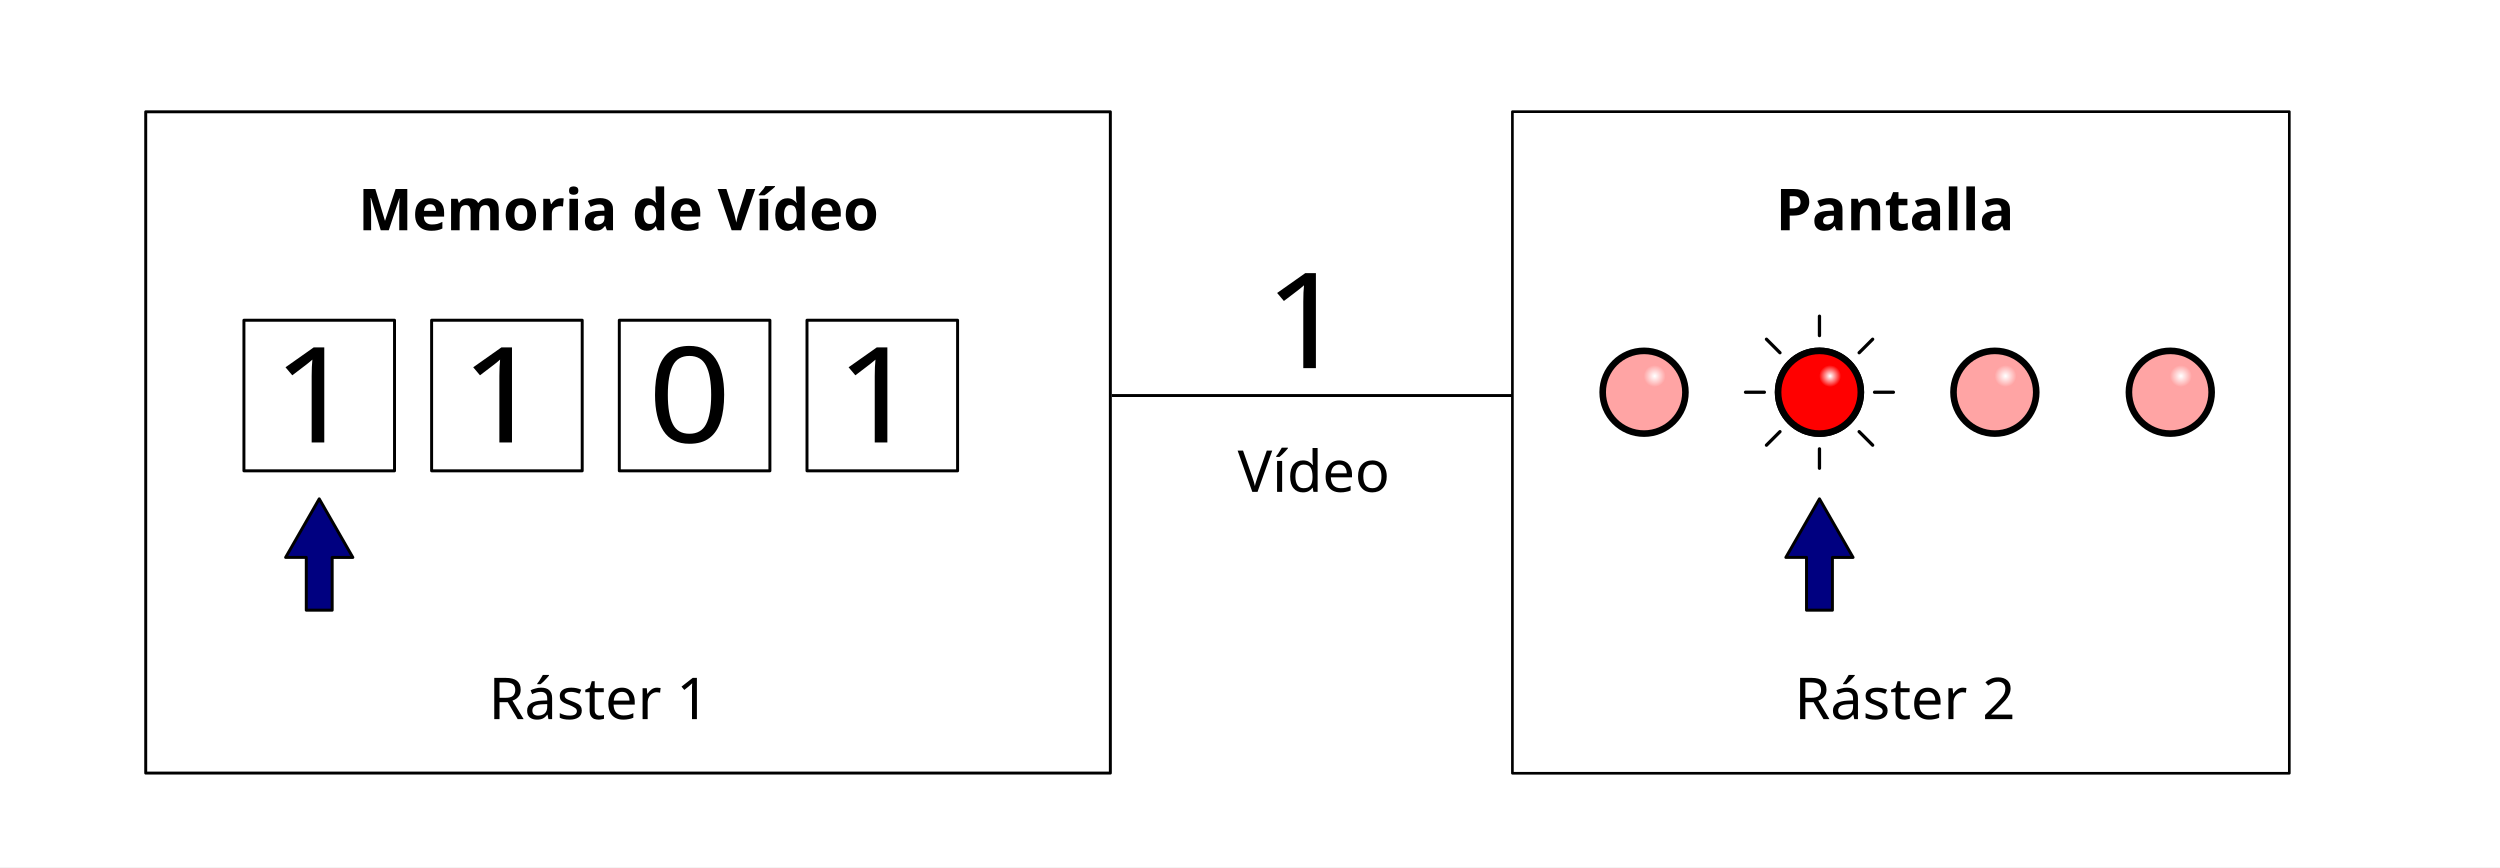
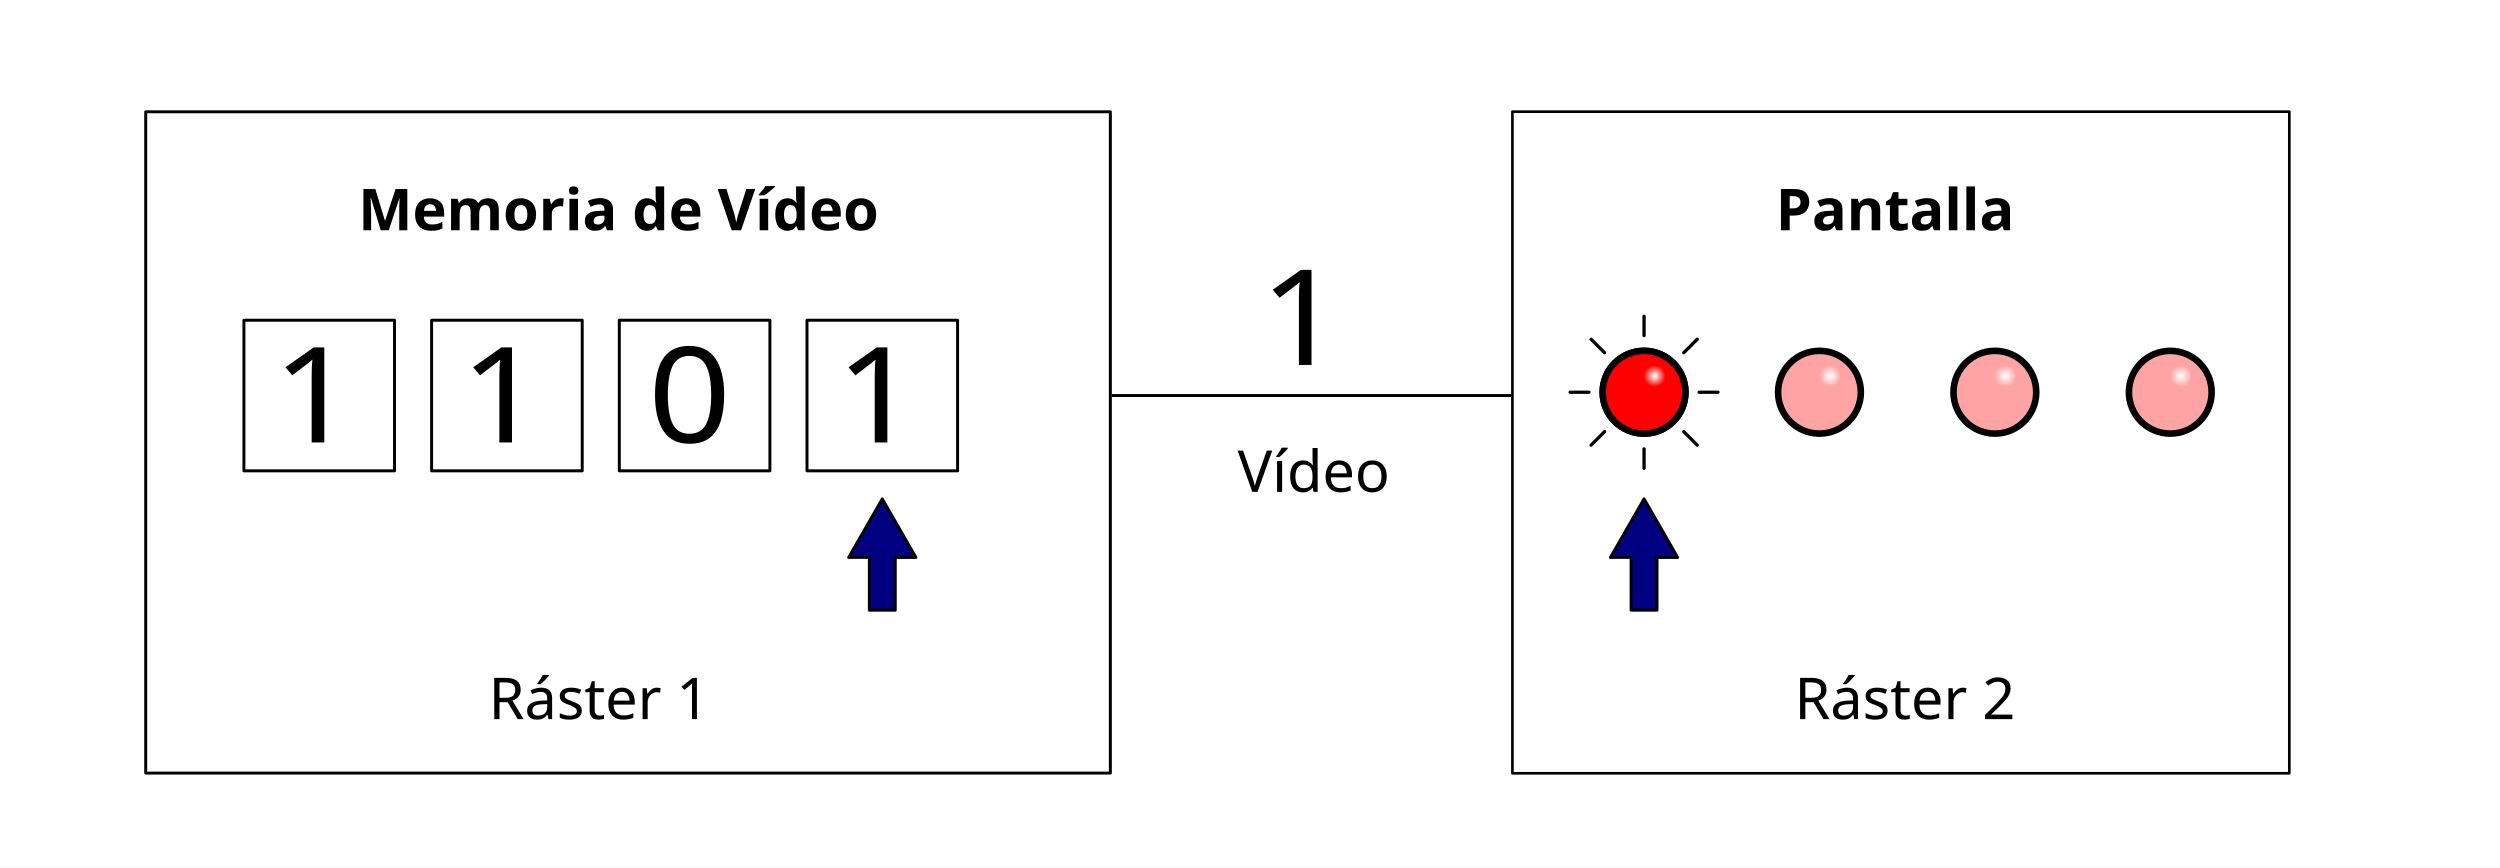
<svg xmlns="http://www.w3.org/2000/svg" xmlns:xlink="http://www.w3.org/1999/xlink" width="223.533mm" height="77.547mm" viewBox="0 0 223.533 77.547" version="1.1" id="svg1">
  <defs id="defs1">
    <radialGradient xlink:href="#linearGradient11" id="radialGradient77" gradientUnits="userSpaceOnUse" gradientTransform="matrix(0.1345454,0,0,0.1339553,106.2165,113.934)" cx="78.198" cy="127.341" fx="78.198" fy="127.341" r="13.945" />
    <linearGradient id="linearGradient11">
      <stop style="stop-color:#ffffff;stop-opacity:1;" offset="0.017" id="stop11" />
      <stop style="stop-color:#ff0000;stop-opacity:1;" offset="0.933" id="stop12" />
    </linearGradient>
    <radialGradient xlink:href="#linearGradient11" id="radialGradient81" gradientUnits="userSpaceOnUse" gradientTransform="matrix(0.1345454,0,0,0.1339553,106.2165,113.934)" cx="78.198" cy="127.341" fx="78.198" fy="127.341" r="13.945" />
    <radialGradient xlink:href="#linearGradient11" id="radialGradient85" gradientUnits="userSpaceOnUse" gradientTransform="matrix(0.1345454,0,0,0.1339553,106.2165,113.934)" cx="78.198" cy="127.341" fx="78.198" fy="127.341" r="13.945" />
    <radialGradient xlink:href="#linearGradient11" id="radialGradient6" gradientUnits="userSpaceOnUse" gradientTransform="matrix(0.1345454,0,0,0.1339553,106.2165,113.934)" cx="78.198" cy="127.341" fx="78.198" fy="127.341" r="13.945" />
    <radialGradient xlink:href="#linearGradient11" id="radialGradient69" gradientUnits="userSpaceOnUse" gradientTransform="matrix(0.1345454,0,0,0.1339553,106.2165,113.934)" cx="78.198" cy="127.341" fx="78.198" fy="127.341" r="13.945" />
    <radialGradient xlink:href="#linearGradient11" id="radialGradient69-0" gradientUnits="userSpaceOnUse" gradientTransform="matrix(0.1345454,0,0,0.1339553,106.2165,113.934)" cx="78.198" cy="127.341" fx="78.198" fy="127.341" r="13.945" />
    <radialGradient xlink:href="#linearGradient11" id="radialGradient69-0-9" gradientUnits="userSpaceOnUse" gradientTransform="matrix(0.1345454,0,0,0.1339553,106.2165,113.934)" cx="78.198" cy="127.341" fx="78.198" fy="127.341" r="13.945" />
  </defs>
  <g id="layer1" style="display:inline" transform="translate(7.175136,-16.83397)">
    <rect style="display:inline;fill:#ffffff;stroke:none;stroke-width:0.265;stroke-linejoin:round;stroke-dasharray:none" id="rect16" width="223.533" height="77.547" x="-7.175" y="16.834" />
    <rect style="display:inline;fill:none;stroke:#000000;stroke-width:0.265;stroke-linejoin:round;stroke-dasharray:none" id="rect1" width="13.465" height="13.465" x="14.635" y="45.467" />
    <text xml:space="preserve" style="font-weight:bold;font-size:12.457px;font-family:Ubuntu;-inkscape-font-specification:'Ubuntu Bold';text-align:start;writing-mode:lr-tb;direction:ltr;text-anchor:start;fill:#000000;stroke:none;stroke-width:0.265;stroke-linejoin:round;stroke-dasharray:none" x="16.431" y="59.013" id="text1" transform="scale(1.046426,0.9556342)">
      <tspan id="tspan1" style="font-style:normal;font-variant:normal;font-weight:normal;font-stretch:normal;font-family:Ubuntu;-inkscape-font-specification:Ubuntu;fill:#000000;stroke:none;stroke-width:0.265" x="16.431" y="59.013">1</tspan>
    </text>
    <rect style="fill:none;stroke:#000000;stroke-width:0.265;stroke-linejoin:round;stroke-dasharray:none" id="rect2" width="13.465" height="13.465" x="31.417" y="45.467" />
    <text xml:space="preserve" style="font-weight:bold;font-size:12.457px;font-family:Ubuntu;-inkscape-font-specification:'Ubuntu Bold';text-align:start;writing-mode:lr-tb;direction:ltr;text-anchor:start;fill:#000000;stroke:none;stroke-width:0.265;stroke-linejoin:round;stroke-dasharray:none" x="32.468" y="59.013" id="text2" transform="scale(1.046426,0.9556342)">
      <tspan id="tspan2" style="font-style:normal;font-variant:normal;font-weight:normal;font-stretch:normal;font-family:Ubuntu;-inkscape-font-specification:Ubuntu;fill:#000000;stroke:none;stroke-width:0.265" x="32.468" y="59.013">1</tspan>
    </text>
    <rect style="fill:none;stroke:#000000;stroke-width:0.265;stroke-linejoin:round;stroke-dasharray:none" id="rect3" width="13.465" height="13.465" x="48.199" y="45.467" />
    <text xml:space="preserve" style="font-weight:bold;font-size:12.457px;font-family:Ubuntu;-inkscape-font-specification:'Ubuntu Bold';text-align:start;writing-mode:lr-tb;direction:ltr;text-anchor:start;fill:#000000;stroke:none;stroke-width:0.265;stroke-linejoin:round;stroke-dasharray:none" x="48.505" y="59.013" id="text3" transform="scale(1.046426,0.9556342)">
      <tspan id="tspan3" style="font-style:normal;font-variant:normal;font-weight:normal;font-stretch:normal;font-family:Ubuntu;-inkscape-font-specification:Ubuntu;fill:#000000;stroke:none;stroke-width:0.265" x="48.505" y="59.013">0</tspan>
    </text>
    <rect style="fill:none;stroke:#000000;stroke-width:0.265;stroke-linejoin:round;stroke-dasharray:none" id="rect4" width="13.465" height="13.465" x="64.981" y="45.467" />
    <text xml:space="preserve" style="font-weight:bold;font-size:12.457px;font-family:Ubuntu;-inkscape-font-specification:'Ubuntu Bold';text-align:start;writing-mode:lr-tb;direction:ltr;text-anchor:start;fill:#000000;stroke:none;stroke-width:0.265;stroke-linejoin:round;stroke-dasharray:none" x="64.543" y="59.013" id="text4" transform="scale(1.046426,0.9556342)">
      <tspan id="tspan4" style="font-style:normal;font-variant:normal;font-weight:normal;font-stretch:normal;font-family:Ubuntu;-inkscape-font-specification:Ubuntu;fill:#000000;stroke:none;stroke-width:0.265" x="64.543" y="59.013">1</tspan>
    </text>
    <text xml:space="preserve" style="font-style:normal;font-variant:normal;font-weight:normal;font-stretch:normal;font-size:5.149px;font-family:Ubuntu;-inkscape-font-specification:Ubuntu;text-align:start;writing-mode:lr-tb;direction:ltr;text-anchor:start;fill:#000000;stroke:none;stroke-width:0.265;stroke-linejoin:round;stroke-dasharray:none" x="36.519" y="81.135" id="text5">
      <tspan id="tspan5" style="fill:#000000;stroke:none;stroke-width:0.265" x="36.519" y="81.135">Ráster 1</tspan>
    </text>
    <g id="g74" transform="matrix(0.5576262,0,0,0.5576262,102.8294,-52.46165)" style="display:inline">
      <g id="g73" transform="translate(-20.55952,53.57539)" style="opacity:0.357;stroke:none">
        <circle style="fill:#ff0000;stroke:none;stroke-width:1.058;stroke-dasharray:none" id="circle73" cx="115.03" cy="133.586" r="6.635" />
        <ellipse style="fill:url(#radialGradient77);stroke:none;stroke-width:1.058;stroke-dasharray:none;stroke-opacity:1" id="ellipse73" cx="116.738" cy="130.992" rx="1.805" ry="1.797" />
      </g>
      <circle style="fill:none;stroke:#000000;stroke-width:1.058;stroke-dasharray:none" id="circle74" cx="94.471" cy="187.161" r="6.635" />
    </g>
    <g id="g78" transform="matrix(0.5576262,0,0,0.5576262,118.5132,-52.46164)" style="display:inline">
      <g id="g77" transform="translate(-20.55952,53.57539)" style="opacity:0.357;stroke:none">
        <circle style="fill:#ff0000;stroke:none;stroke-width:1.058;stroke-dasharray:none" id="circle77" cx="115.03" cy="133.586" r="6.635" />
        <ellipse style="fill:url(#radialGradient81);stroke:none;stroke-width:1.058;stroke-dasharray:none;stroke-opacity:1" id="ellipse77" cx="116.738" cy="130.992" rx="1.805" ry="1.797" />
      </g>
      <circle style="fill:none;stroke:#000000;stroke-width:1.058;stroke-dasharray:none" id="circle78" cx="94.471" cy="187.161" r="6.635" />
    </g>
    <g id="g82" transform="matrix(0.5576262,0,0,0.5576262,134.1971,-52.46164)" style="display:inline">
      <g id="g81" transform="translate(-20.55952,53.57539)" style="opacity:0.357;stroke:none">
        <circle style="fill:#ff0000;stroke:none;stroke-width:1.058;stroke-dasharray:none" id="circle81" cx="115.03" cy="133.586" r="6.635" />
        <ellipse style="fill:url(#radialGradient85);stroke:none;stroke-width:1.058;stroke-dasharray:none;stroke-opacity:1" id="ellipse81" cx="116.738" cy="130.992" rx="1.805" ry="1.797" />
      </g>
      <circle style="fill:none;stroke:#000000;stroke-width:1.058;stroke-dasharray:none" id="circle82" cx="94.471" cy="187.161" r="6.635" />
    </g>
    <g id="g6" transform="matrix(0.5576262,0,0,0.5576262,87.14546,-52.46164)" style="display:inline">
      <g id="g5" transform="translate(-20.55952,53.57539)" style="opacity:0.357;stroke:none">
        <circle style="fill:#ff0000;stroke:none;stroke-width:1.058;stroke-dasharray:none" id="circle5" cx="115.03" cy="133.586" r="6.635" />
        <ellipse style="fill:url(#radialGradient6);stroke:none;stroke-width:1.058;stroke-dasharray:none;stroke-opacity:1" id="ellipse5" cx="116.738" cy="130.992" rx="1.805" ry="1.797" />
      </g>
      <circle style="fill:none;stroke:#000000;stroke-width:1.058;stroke-dasharray:none" id="circle6" cx="94.471" cy="187.161" r="6.635" />
    </g>
    <text xml:space="preserve" style="font-style:normal;font-variant:normal;font-weight:normal;font-stretch:normal;font-size:5.149px;font-family:Ubuntu;-inkscape-font-specification:Ubuntu;text-align:start;writing-mode:lr-tb;direction:ltr;text-anchor:start;fill:#000000;stroke:none;stroke-width:0.265;stroke-linejoin:round;stroke-dasharray:none" x="153.279" y="81.135" id="text6">
      <tspan id="tspan6" style="fill:#000000;stroke:none;stroke-width:0.265" x="153.279" y="81.135">Ráster 2</tspan>
    </text>
    <text xml:space="preserve" style="font-style:normal;font-variant:normal;font-weight:normal;font-stretch:normal;font-size:5.149px;font-family:Ubuntu;-inkscape-font-specification:Ubuntu;text-align:start;writing-mode:lr-tb;direction:ltr;text-anchor:start;fill:#000000;stroke:none;stroke-width:0.265;stroke-linejoin:round;stroke-dasharray:none" x="24.853" y="37.424" id="text7">
      <tspan id="tspan7" style="font-style:normal;font-variant:normal;font-weight:bold;font-stretch:normal;font-family:Ubuntu;-inkscape-font-specification:'Ubuntu Bold';fill:#000000;stroke:none;stroke-width:0.265" x="24.853" y="37.424">Memoria de Vídeo</tspan>
    </text>
    <text xml:space="preserve" style="font-style:normal;font-variant:normal;font-weight:normal;font-stretch:normal;font-size:5.149px;font-family:Ubuntu;-inkscape-font-specification:Ubuntu;text-align:start;writing-mode:lr-tb;direction:ltr;text-anchor:start;fill:#000000;stroke:none;stroke-width:0.265;stroke-linejoin:round;stroke-dasharray:none" x="151.597" y="37.424" id="text8">
      <tspan id="tspan8" style="font-style:normal;font-variant:normal;font-weight:bold;font-stretch:normal;font-family:Ubuntu;-inkscape-font-specification:'Ubuntu Bold';fill:#000000;stroke:none;stroke-width:0.265" x="151.597" y="37.424">Pantalla</tspan>
    </text>
    <path style="fill:none;stroke:#000000;stroke-width:0.265;stroke-linejoin:round;stroke-dasharray:none" d="M 92.237,52.199 H 128.054" id="path8" />
    <text xml:space="preserve" style="font-style:normal;font-variant:normal;font-weight:normal;font-stretch:normal;font-size:5.149px;font-family:Ubuntu;-inkscape-font-specification:Ubuntu;text-align:start;writing-mode:lr-tb;direction:ltr;text-anchor:start;fill:#000000;stroke:none;stroke-width:0.265;stroke-linejoin:round;stroke-dasharray:none" x="103.483" y="60.815" id="text9">
      <tspan id="tspan9" style="fill:#000000;stroke:none;stroke-width:0.265" x="103.483" y="60.815">Vídeo</tspan>
    </text>
    <rect style="display:inline;fill:none;stroke:#000000;stroke-width:0.265;stroke-linejoin:round;stroke-dasharray:none" id="rect6" width="86.251" height="59.127" x="5.854" y="26.831" />
    <rect style="display:inline;fill:none;stroke:#000000;stroke-width:0.238;stroke-linejoin:round;stroke-dasharray:none" id="rect7" width="69.466" height="59.154" x="128.054" y="26.818" />
  </g>
-   <g id="layer6" style="display:inline" transform="translate(7.175136,-16.83397)">
+   <g id="layer6" style="display:none" transform="translate(7.175136,-16.83397)">
    <g id="g69" transform="matrix(0.5576262,0,0,0.5576262,26.77678,-33.10887)" style="display:inline">
      <g id="g62" transform="translate(115.8268,18.86975)">
        <circle style="fill:#ff0000;stroke:#000000;stroke-width:1.058;stroke-dasharray:none" id="circle61" cx="115.03" cy="133.586" r="6.635" />
        <ellipse style="fill:url(#radialGradient69);stroke:none;stroke-width:1.058;stroke-dasharray:none;stroke-opacity:1" id="ellipse61" cx="116.738" cy="130.992" rx="1.805" ry="1.797" />
      </g>
      <path style="opacity:1;fill:none;stroke:#000000;stroke-width:0.529;stroke-linecap:round;stroke-dasharray:none;stroke-opacity:1" d="m 222.359,143.957 2.165,2.166" id="path62" />
      <path style="opacity:1;fill:none;stroke:#000000;stroke-width:0.529;stroke-linecap:round;stroke-dasharray:none;stroke-opacity:1" d="m 239.386,143.957 -2.165,2.166" id="path63" />
      <path style="opacity:1;fill:none;stroke:#000000;stroke-width:0.529;stroke-linecap:round;stroke-dasharray:none;stroke-opacity:1" d="m 222.359,160.945 2.165,-2.166" id="path64" />
      <path style="opacity:1;fill:none;stroke:#000000;stroke-width:0.529;stroke-linecap:round;stroke-dasharray:none;stroke-opacity:1" d="m 239.386,160.945 -2.165,-2.166" id="path65" />
      <path style="opacity:1;fill:none;stroke:#000000;stroke-width:0.529;stroke-linecap:round;stroke-dasharray:none;stroke-opacity:1" d="m 230.857,143.372 v -3.105" id="path66" />
      <path style="opacity:1;fill:none;stroke:#000000;stroke-width:0.529;stroke-linecap:round;stroke-dasharray:none;stroke-opacity:1" d="m 222.023,152.456 h -3.021" id="path67" />
      <path style="opacity:1;fill:none;stroke:#000000;stroke-width:0.529;stroke-linecap:round;stroke-dasharray:none;stroke-opacity:1" d="m 239.691,152.456 h 3.021" id="path68" />
      <path style="opacity:1;fill:none;stroke:#000000;stroke-width:0.529;stroke-linecap:round;stroke-dasharray:none;stroke-opacity:1" d="m 230.857,161.539 v 3.105" id="path69" />
    </g>
    <text xml:space="preserve" style="font-weight:bold;font-size:12.457px;font-family:Ubuntu;-inkscape-font-specification:'Ubuntu Bold';text-align:start;writing-mode:lr-tb;direction:ltr;text-anchor:start;fill:#000000;stroke:none;stroke-width:0.265;stroke-linejoin:round;stroke-dasharray:none" x="101.16" y="52.059" id="text1-3" transform="scale(1.046426,0.9556342)">
      <tspan id="tspan1-6" style="font-style:normal;font-variant:normal;font-weight:normal;font-stretch:normal;font-family:Ubuntu;-inkscape-font-specification:Ubuntu;fill:#000000;stroke:none;stroke-width:0.265" x="101.16" y="52.059">1</tspan>
    </text>
    <path id="path4" style="fill:#000080;stroke:#000000;stroke-width:0.265;stroke-linejoin:round;stroke-dasharray:none" d="m 21.368,61.438 -3.005,5.236 h 1.847 v 4.718 h 2.316 V 66.675 h 1.847 z" />
    <path id="path6" style="display:inline;fill:#000080;stroke:#000000;stroke-width:0.265;stroke-linejoin:round;stroke-dasharray:none" d="m 155.509,61.438 -3.005,5.236 h 1.847 v 4.718 h 2.316 V 66.675 h 1.847 z" />
  </g>
  <g id="layer9" style="display:none" transform="translate(7.175136,-16.83397)">
    <path id="path4-2" style="fill:#000080;stroke:#000000;stroke-width:0.265;stroke-linejoin:round;stroke-dasharray:none" d="M 38.655,61.438 35.65,66.675 h 1.847 v 4.718 h 2.316 V 66.675 h 1.847 z" />
    <text xml:space="preserve" style="font-weight:bold;font-size:12.457px;font-family:Ubuntu;-inkscape-font-specification:'Ubuntu Bold';text-align:start;writing-mode:lr-tb;direction:ltr;text-anchor:start;display:inline;fill:#000000;stroke:none;stroke-width:0.265;stroke-linejoin:round;stroke-dasharray:none" x="101.16" y="52.059" id="text1-3-1" transform="scale(1.046426,0.9556342)">
      <tspan id="tspan1-6-4" style="font-style:normal;font-variant:normal;font-weight:normal;font-stretch:normal;font-family:Ubuntu;-inkscape-font-specification:Ubuntu;fill:#000000;stroke:none;stroke-width:0.265" x="101.16" y="52.059">1</tspan>
    </text>
    <g id="g69-2" transform="matrix(0.5576262,0,0,0.5576262,42.46067,-33.10887)" style="display:inline">
      <g id="g62-6" transform="translate(115.8268,18.86975)">
        <circle style="fill:#ff0000;stroke:#000000;stroke-width:1.058;stroke-dasharray:none" id="circle61-6" cx="115.03" cy="133.586" r="6.635" />
        <ellipse style="fill:url(#radialGradient69-0);stroke:none;stroke-width:1.058;stroke-dasharray:none;stroke-opacity:1" id="ellipse61-4" cx="116.738" cy="130.992" rx="1.805" ry="1.797" />
      </g>
      <path style="opacity:1;fill:none;stroke:#000000;stroke-width:0.529;stroke-linecap:round;stroke-dasharray:none;stroke-opacity:1" d="m 222.359,143.957 2.165,2.166" id="path62-9" />
      <path style="opacity:1;fill:none;stroke:#000000;stroke-width:0.529;stroke-linecap:round;stroke-dasharray:none;stroke-opacity:1" d="m 239.386,143.957 -2.165,2.166" id="path63-5" />
      <path style="opacity:1;fill:none;stroke:#000000;stroke-width:0.529;stroke-linecap:round;stroke-dasharray:none;stroke-opacity:1" d="m 222.359,160.945 2.165,-2.166" id="path64-0" />
      <path style="opacity:1;fill:none;stroke:#000000;stroke-width:0.529;stroke-linecap:round;stroke-dasharray:none;stroke-opacity:1" d="m 239.386,160.945 -2.165,-2.166" id="path65-4" />
      <path style="opacity:1;fill:none;stroke:#000000;stroke-width:0.529;stroke-linecap:round;stroke-dasharray:none;stroke-opacity:1" d="m 230.857,143.372 v -3.105" id="path66-8" />
      <path style="opacity:1;fill:none;stroke:#000000;stroke-width:0.529;stroke-linecap:round;stroke-dasharray:none;stroke-opacity:1" d="m 222.023,152.456 h -3.021" id="path67-7" />
      <path style="opacity:1;fill:none;stroke:#000000;stroke-width:0.529;stroke-linecap:round;stroke-dasharray:none;stroke-opacity:1" d="m 239.691,152.456 h 3.021" id="path68-1" />
      <path style="opacity:1;fill:none;stroke:#000000;stroke-width:0.529;stroke-linecap:round;stroke-dasharray:none;stroke-opacity:1" d="m 230.857,161.539 v 3.105" id="path69-7" />
    </g>
    <path id="path6-2" style="display:inline;fill:#000080;stroke:#000000;stroke-width:0.265;stroke-linejoin:round;stroke-dasharray:none" d="m 171.193,61.438 -3.005,5.236 h 1.847 v 4.718 h 2.316 V 66.675 h 1.847 z" />
  </g>
  <g id="layer8" style="display:none" transform="translate(7.175136,-16.83397)">
    <text xml:space="preserve" style="font-weight:bold;font-size:12.457px;font-family:Ubuntu;-inkscape-font-specification:'Ubuntu Bold';text-align:start;writing-mode:lr-tb;direction:ltr;text-anchor:start;fill:#000000;stroke:none;stroke-width:0.265;stroke-linejoin:round;stroke-dasharray:none" x="101.382" y="52.059" id="text3-0" transform="scale(1.046426,0.9556342)">
      <tspan id="tspan3-3" style="font-style:normal;font-variant:normal;font-weight:normal;font-stretch:normal;font-family:Ubuntu;-inkscape-font-specification:Ubuntu;fill:#000000;stroke:none;stroke-width:0.265" x="101.382" y="52.059">0</tspan>
    </text>
    <path id="path4-2-6" style="display:inline;fill:#000080;stroke:#000000;stroke-width:0.265;stroke-linejoin:round;stroke-dasharray:none" d="m 54.433,61.438 -3.005,5.236 h 1.847 v 4.718 h 2.316 V 66.675 h 1.847 z" />
    <path id="path6-2-1" style="display:inline;fill:#000080;stroke:#000000;stroke-width:0.265;stroke-linejoin:round;stroke-dasharray:none" d="m 186.876,61.438 -3.005,5.236 h 1.847 v 4.718 h 2.316 V 66.675 h 1.847 z" />
  </g>
-   <g id="layer10" style="display:none" transform="translate(7.175136,-16.83397)">
+   <g id="layer10" style="display:inline" transform="translate(7.175136,-16.83397)">
    <path id="path4-2-6-9" style="display:inline;fill:#000080;stroke:#000000;stroke-width:0.265;stroke-linejoin:round;stroke-dasharray:none" d="m 71.713,61.438 -3.005,5.236 h 1.847 v 4.718 h 2.316 V 66.675 h 1.847 z" />
    <path id="path6-2-1-0" style="display:inline;fill:#000080;stroke:#000000;stroke-width:0.265;stroke-linejoin:round;stroke-dasharray:none" d="m 139.825,61.438 -3.005,5.236 h 1.847 v 4.718 h 2.316 V 66.675 h 1.847 z" />
    <text xml:space="preserve" style="font-weight:bold;font-size:12.457px;font-family:Ubuntu;-inkscape-font-specification:'Ubuntu Bold';text-align:start;writing-mode:lr-tb;direction:ltr;text-anchor:start;display:inline;fill:#000000;stroke:none;stroke-width:0.265;stroke-linejoin:round;stroke-dasharray:none" x="100.787" y="51.756" id="text4-7" transform="scale(1.046426,0.9556342)">
      <tspan id="tspan4-1" style="font-style:normal;font-variant:normal;font-weight:normal;font-stretch:normal;font-family:Ubuntu;-inkscape-font-specification:Ubuntu;fill:#000000;stroke:none;stroke-width:0.265" x="100.787" y="51.756">1</tspan>
    </text>
    <g id="g69-2-7" transform="matrix(0.5576262,0,0,0.5576262,11.09288,-33.10887)" style="display:inline">
      <g id="g62-6-3" transform="translate(115.8268,18.86975)">
        <circle style="fill:#ff0000;stroke:#000000;stroke-width:1.058;stroke-dasharray:none" id="circle61-6-6" cx="115.03" cy="133.586" r="6.635" />
        <ellipse style="fill:url(#radialGradient69-0-9);stroke:none;stroke-width:1.058;stroke-dasharray:none;stroke-opacity:1" id="ellipse61-4-5" cx="116.738" cy="130.992" rx="1.805" ry="1.797" />
      </g>
      <path style="opacity:1;fill:none;stroke:#000000;stroke-width:0.529;stroke-linecap:round;stroke-dasharray:none;stroke-opacity:1" d="m 222.359,143.957 2.165,2.166" id="path62-9-6" />
      <path style="opacity:1;fill:none;stroke:#000000;stroke-width:0.529;stroke-linecap:round;stroke-dasharray:none;stroke-opacity:1" d="m 239.386,143.957 -2.165,2.166" id="path63-5-3" />
      <path style="opacity:1;fill:none;stroke:#000000;stroke-width:0.529;stroke-linecap:round;stroke-dasharray:none;stroke-opacity:1" d="m 222.359,160.945 2.165,-2.166" id="path64-0-9" />
      <path style="opacity:1;fill:none;stroke:#000000;stroke-width:0.529;stroke-linecap:round;stroke-dasharray:none;stroke-opacity:1" d="m 239.386,160.945 -2.165,-2.166" id="path65-4-4" />
      <path style="opacity:1;fill:none;stroke:#000000;stroke-width:0.529;stroke-linecap:round;stroke-dasharray:none;stroke-opacity:1" d="m 230.857,143.372 v -3.105" id="path66-8-8" />
      <path style="opacity:1;fill:none;stroke:#000000;stroke-width:0.529;stroke-linecap:round;stroke-dasharray:none;stroke-opacity:1" d="m 222.023,152.456 h -3.021" id="path67-7-1" />
      <path style="opacity:1;fill:none;stroke:#000000;stroke-width:0.529;stroke-linecap:round;stroke-dasharray:none;stroke-opacity:1" d="m 239.691,152.456 h 3.021" id="path68-1-2" />
      <path style="opacity:1;fill:none;stroke:#000000;stroke-width:0.529;stroke-linecap:round;stroke-dasharray:none;stroke-opacity:1" d="m 230.857,161.539 v 3.105" id="path69-7-9" />
    </g>
  </g>
</svg>
